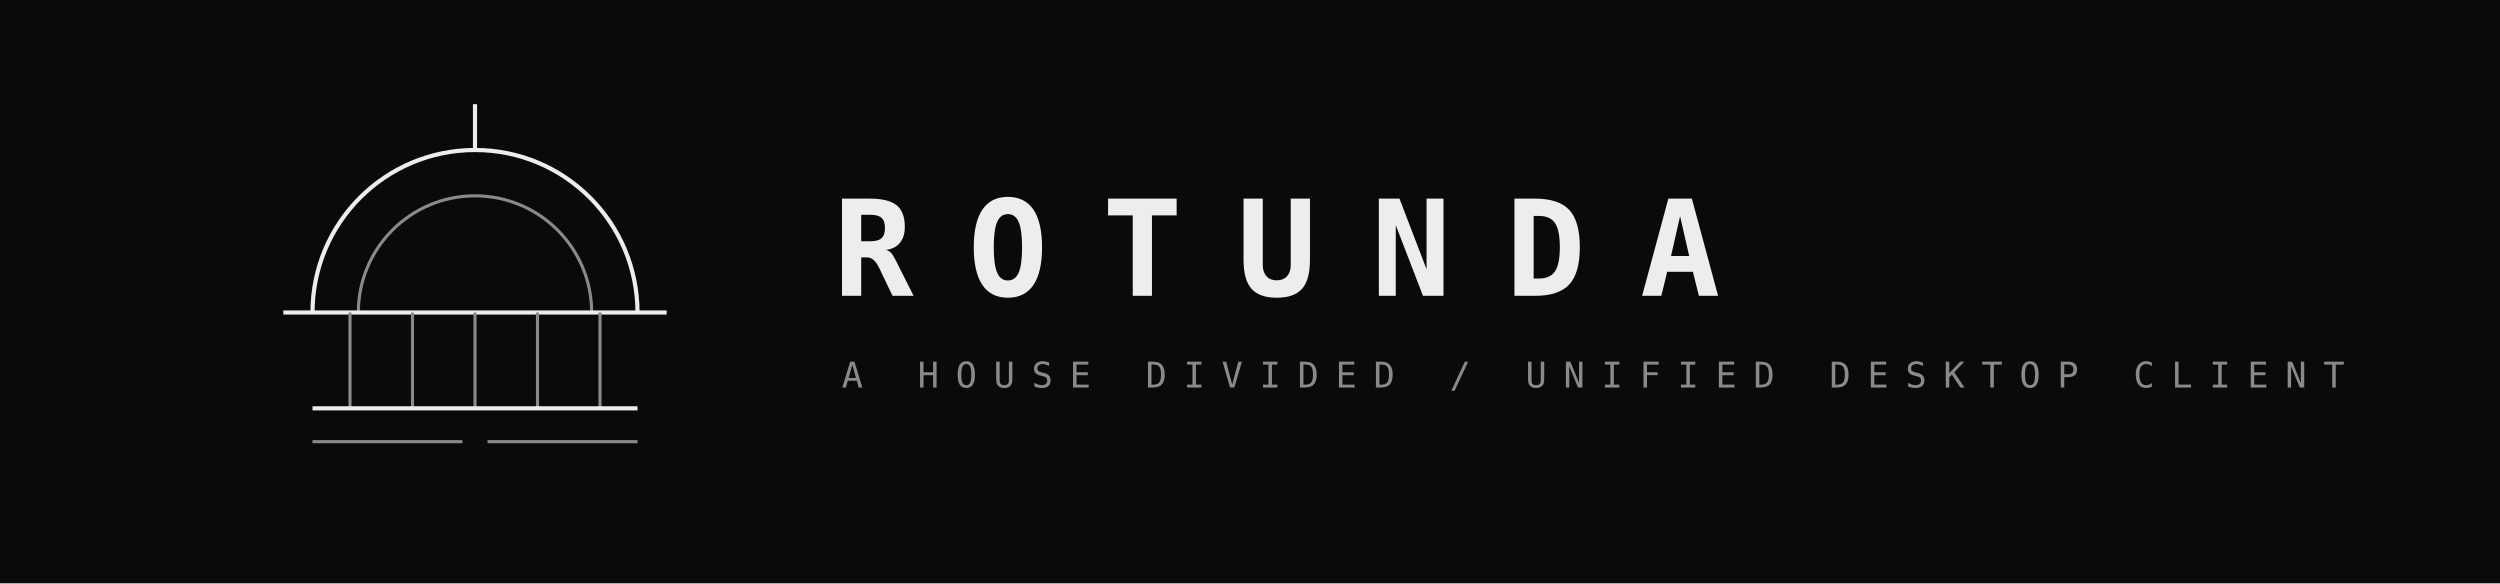
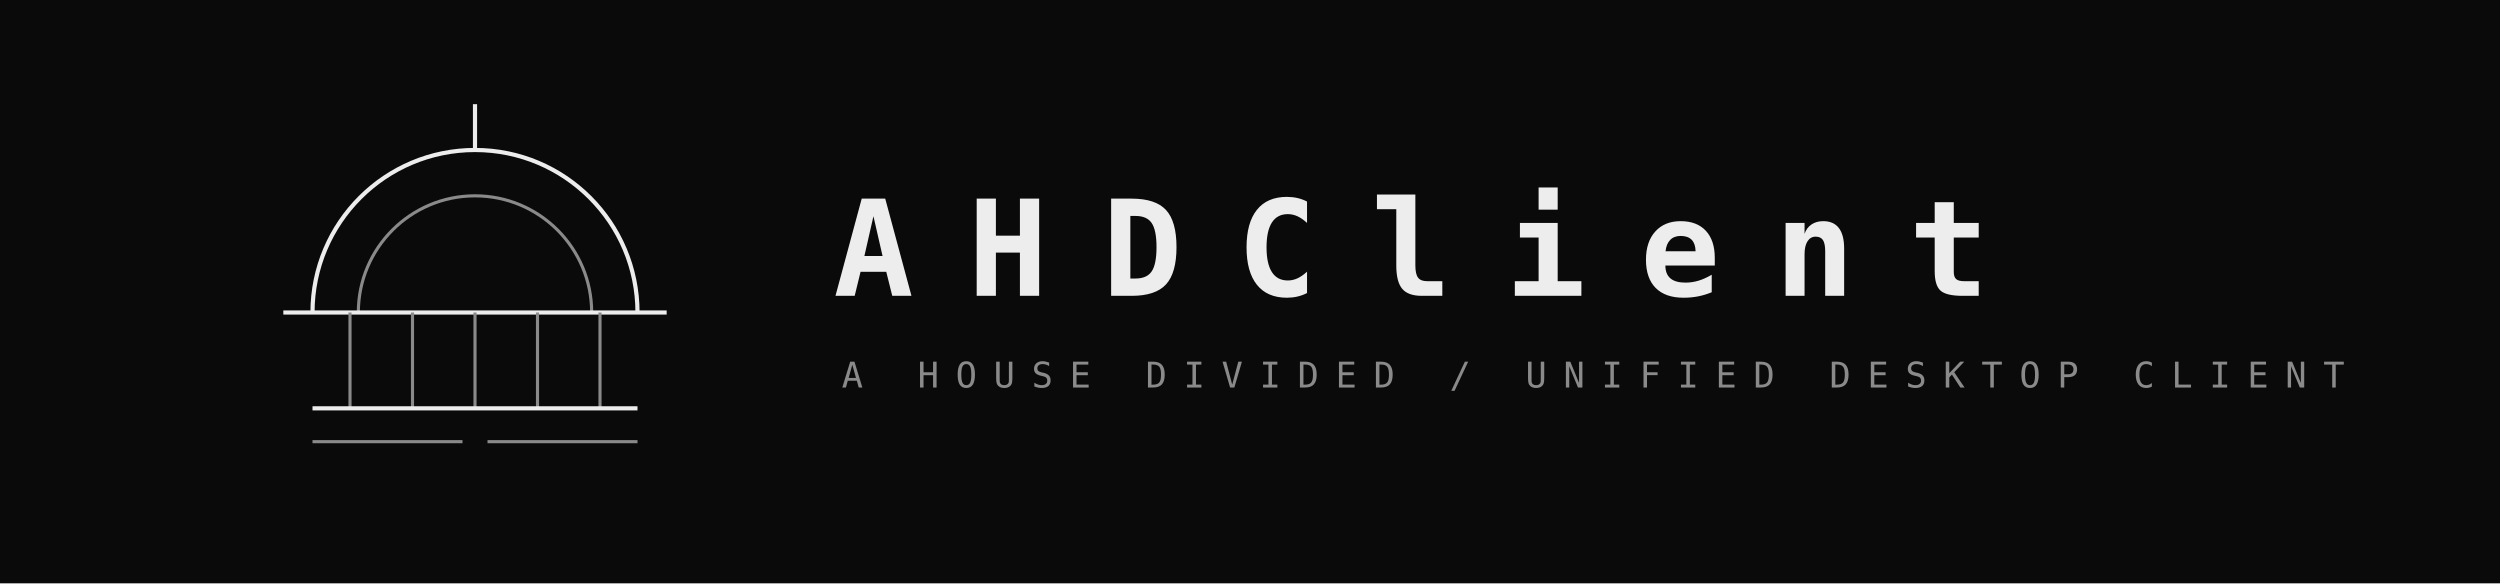
- <svg xmlns="http://www.w3.org/2000/svg" width="1200" height="280" viewBox="0 0 1200 280" role="img" aria-label="ROTUNDA">
+ <svg xmlns="http://www.w3.org/2000/svg" width="1200" height="280" viewBox="0 0 1200 280" role="img" aria-label="AHDClient">
  <rect width="1200" height="280" fill="#0a0a0a" />
  <g stroke="#ededed" stroke-width="2" fill="none">
    <path d="M 150 150 A 78 78 0 0 1 306 150" />
    <path d="M 172 150 A 56 56 0 0 1 284 150" stroke="#8a8a8a" stroke-width="1.5" />
    <line x1="228" y1="50" x2="228" y2="72" />
    <line x1="136" y1="150" x2="320" y2="150" />
    <line x1="168" y1="150" x2="168" y2="196" stroke="#8a8a8a" stroke-width="1.5" />
    <line x1="198" y1="150" x2="198" y2="196" stroke="#8a8a8a" stroke-width="1.5" />
    <line x1="228" y1="150" x2="228" y2="196" stroke="#8a8a8a" stroke-width="1.5" />
    <line x1="258" y1="150" x2="258" y2="196" stroke="#8a8a8a" stroke-width="1.5" />
    <line x1="288" y1="150" x2="288" y2="196" stroke="#8a8a8a" stroke-width="1.5" />
    <line x1="150" y1="196" x2="306" y2="196" />
    <line x1="150" y1="212" x2="222" y2="212" stroke="#8a8a8a" stroke-width="1.5" />
    <line x1="234" y1="212" x2="306" y2="212" stroke="#8a8a8a" stroke-width="1.5" />
  </g>
-   <text x="400" y="142" font-family="ui-monospace, 'SF Mono', Menlo, Consolas, monospace" font-size="64" font-weight="600" letter-spacing="26" fill="#ededed">ROTUNDA</text>
+   <text x="400" y="142" font-family="ui-monospace, 'SF Mono', Menlo, Consolas, monospace" font-size="64" font-weight="600" letter-spacing="26" fill="#ededed">AHDClient</text>
  <text x="404" y="186" font-family="ui-monospace, 'SF Mono', Menlo, Consolas, monospace" font-size="17" letter-spacing="8" fill="#8a8a8a">A HOUSE DIVIDED / UNIFIED DESKTOP CLIENT</text>
</svg>
